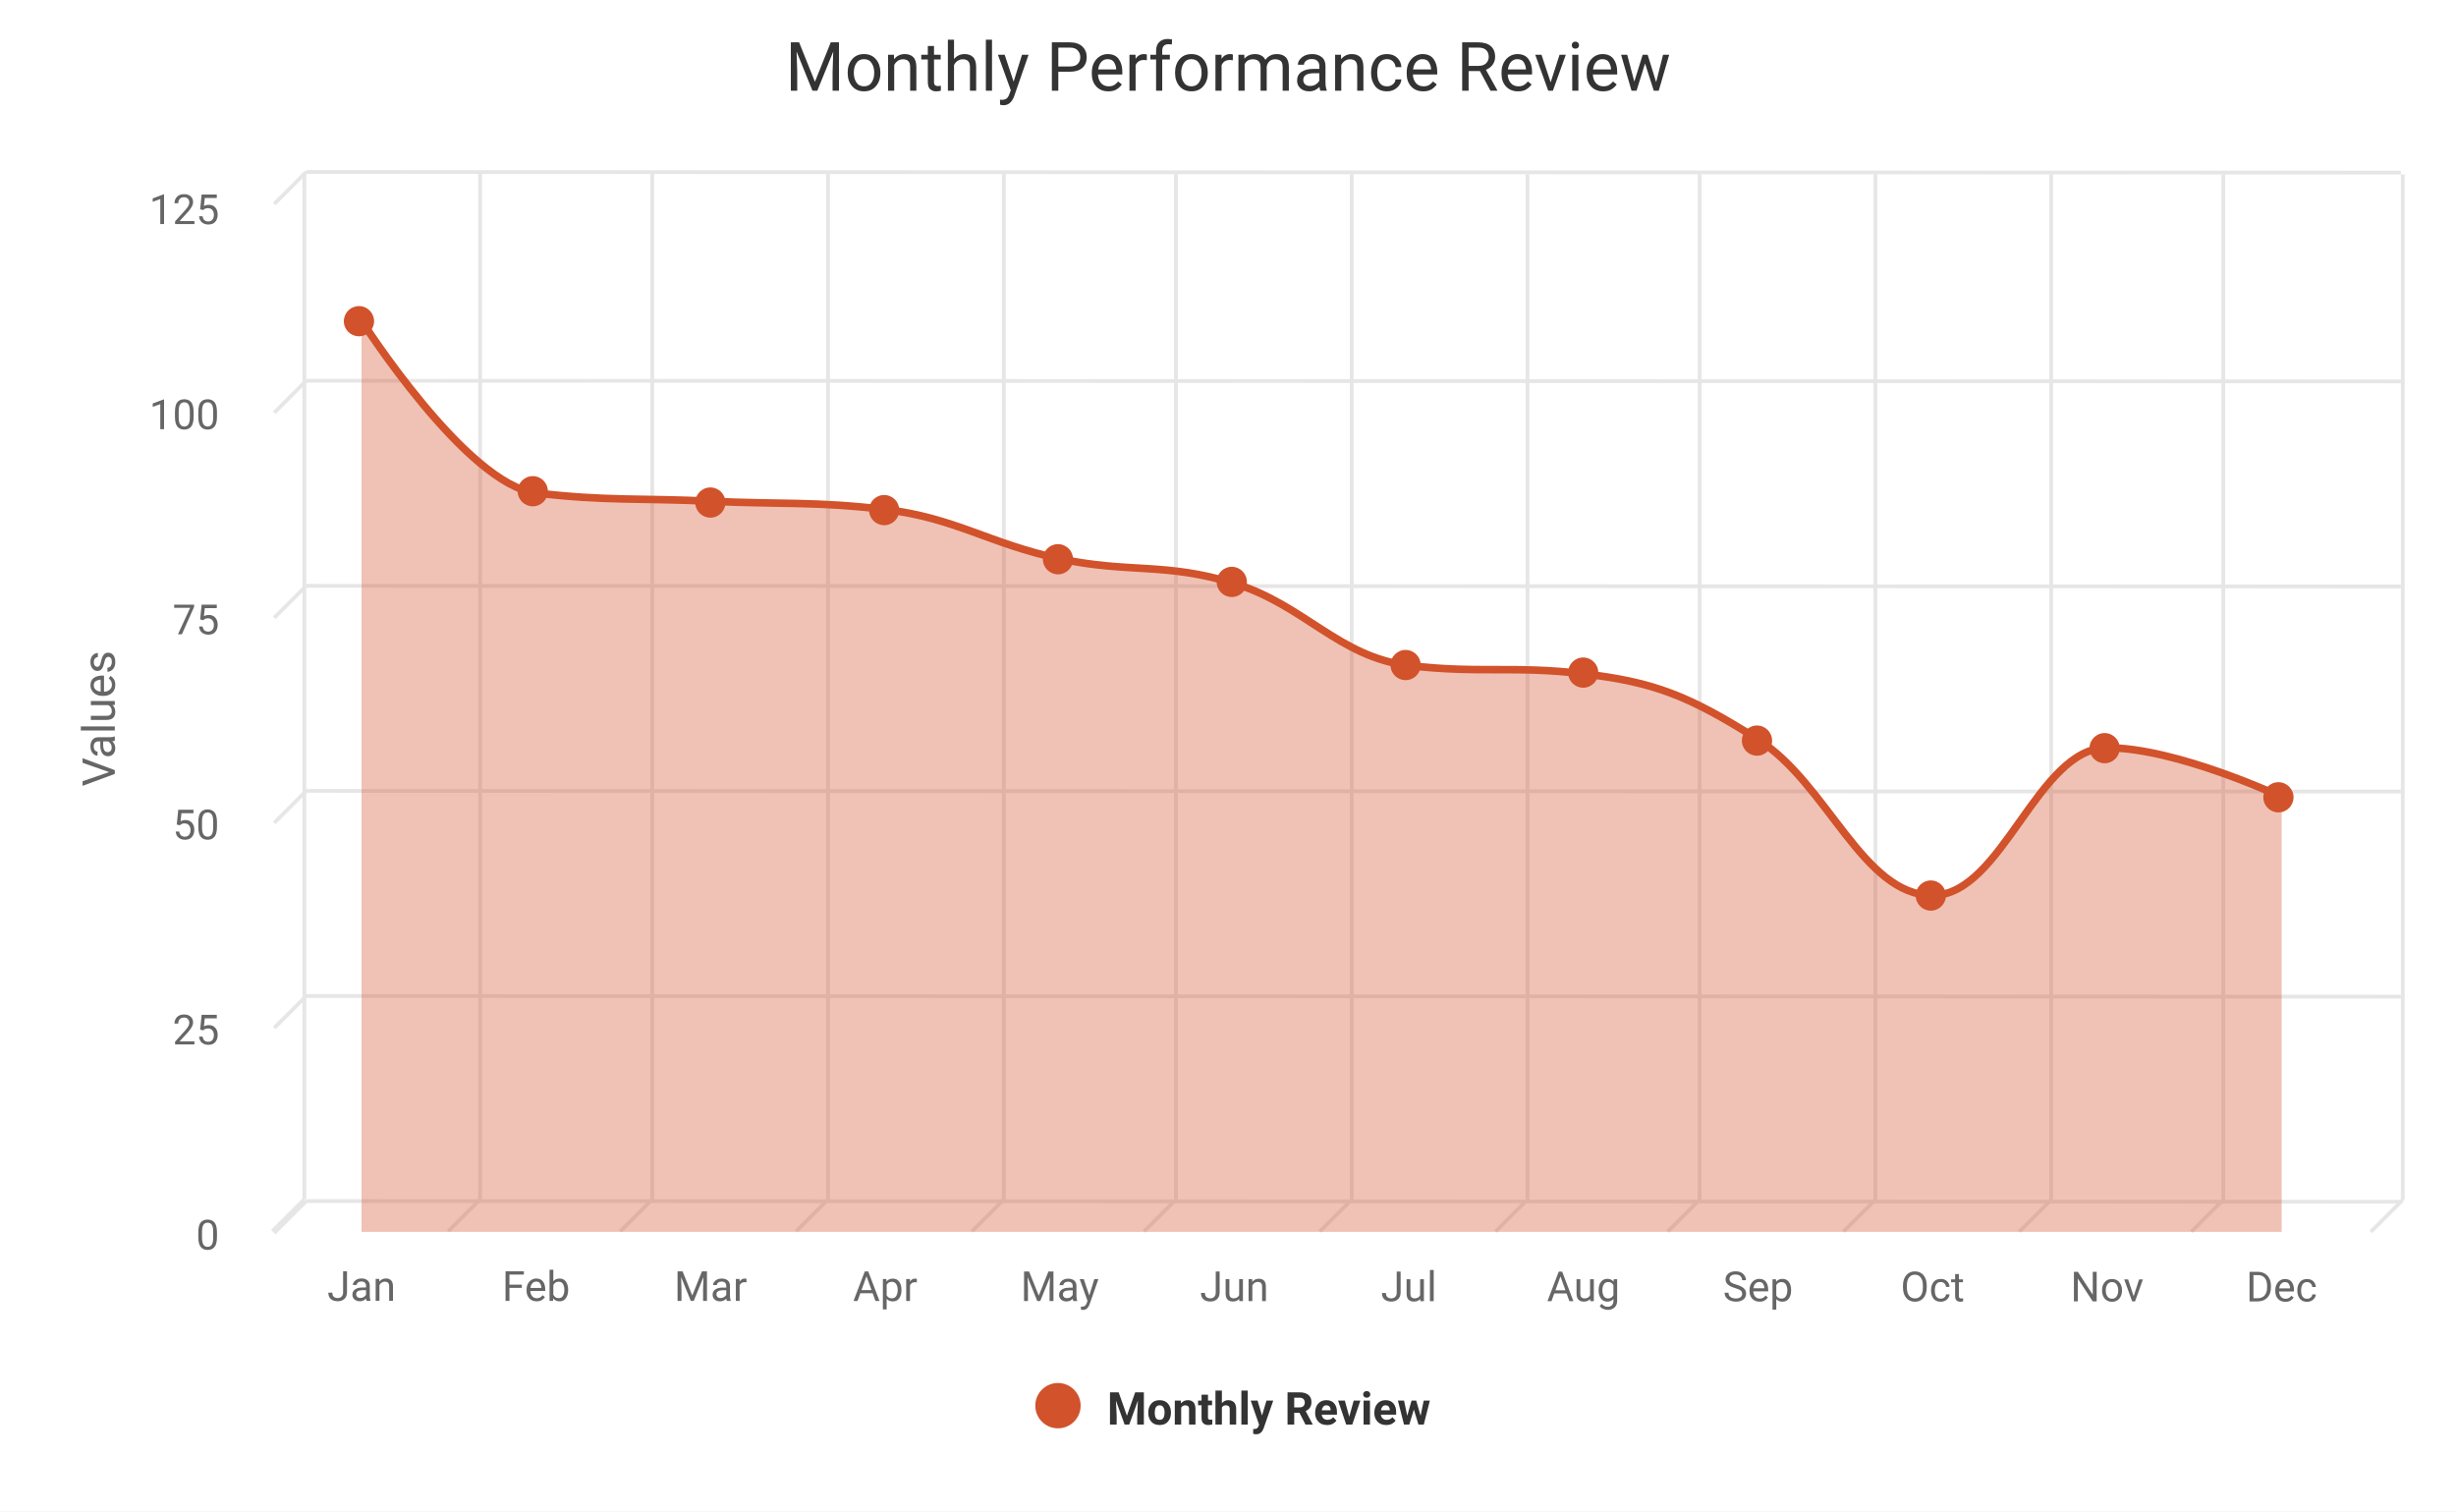
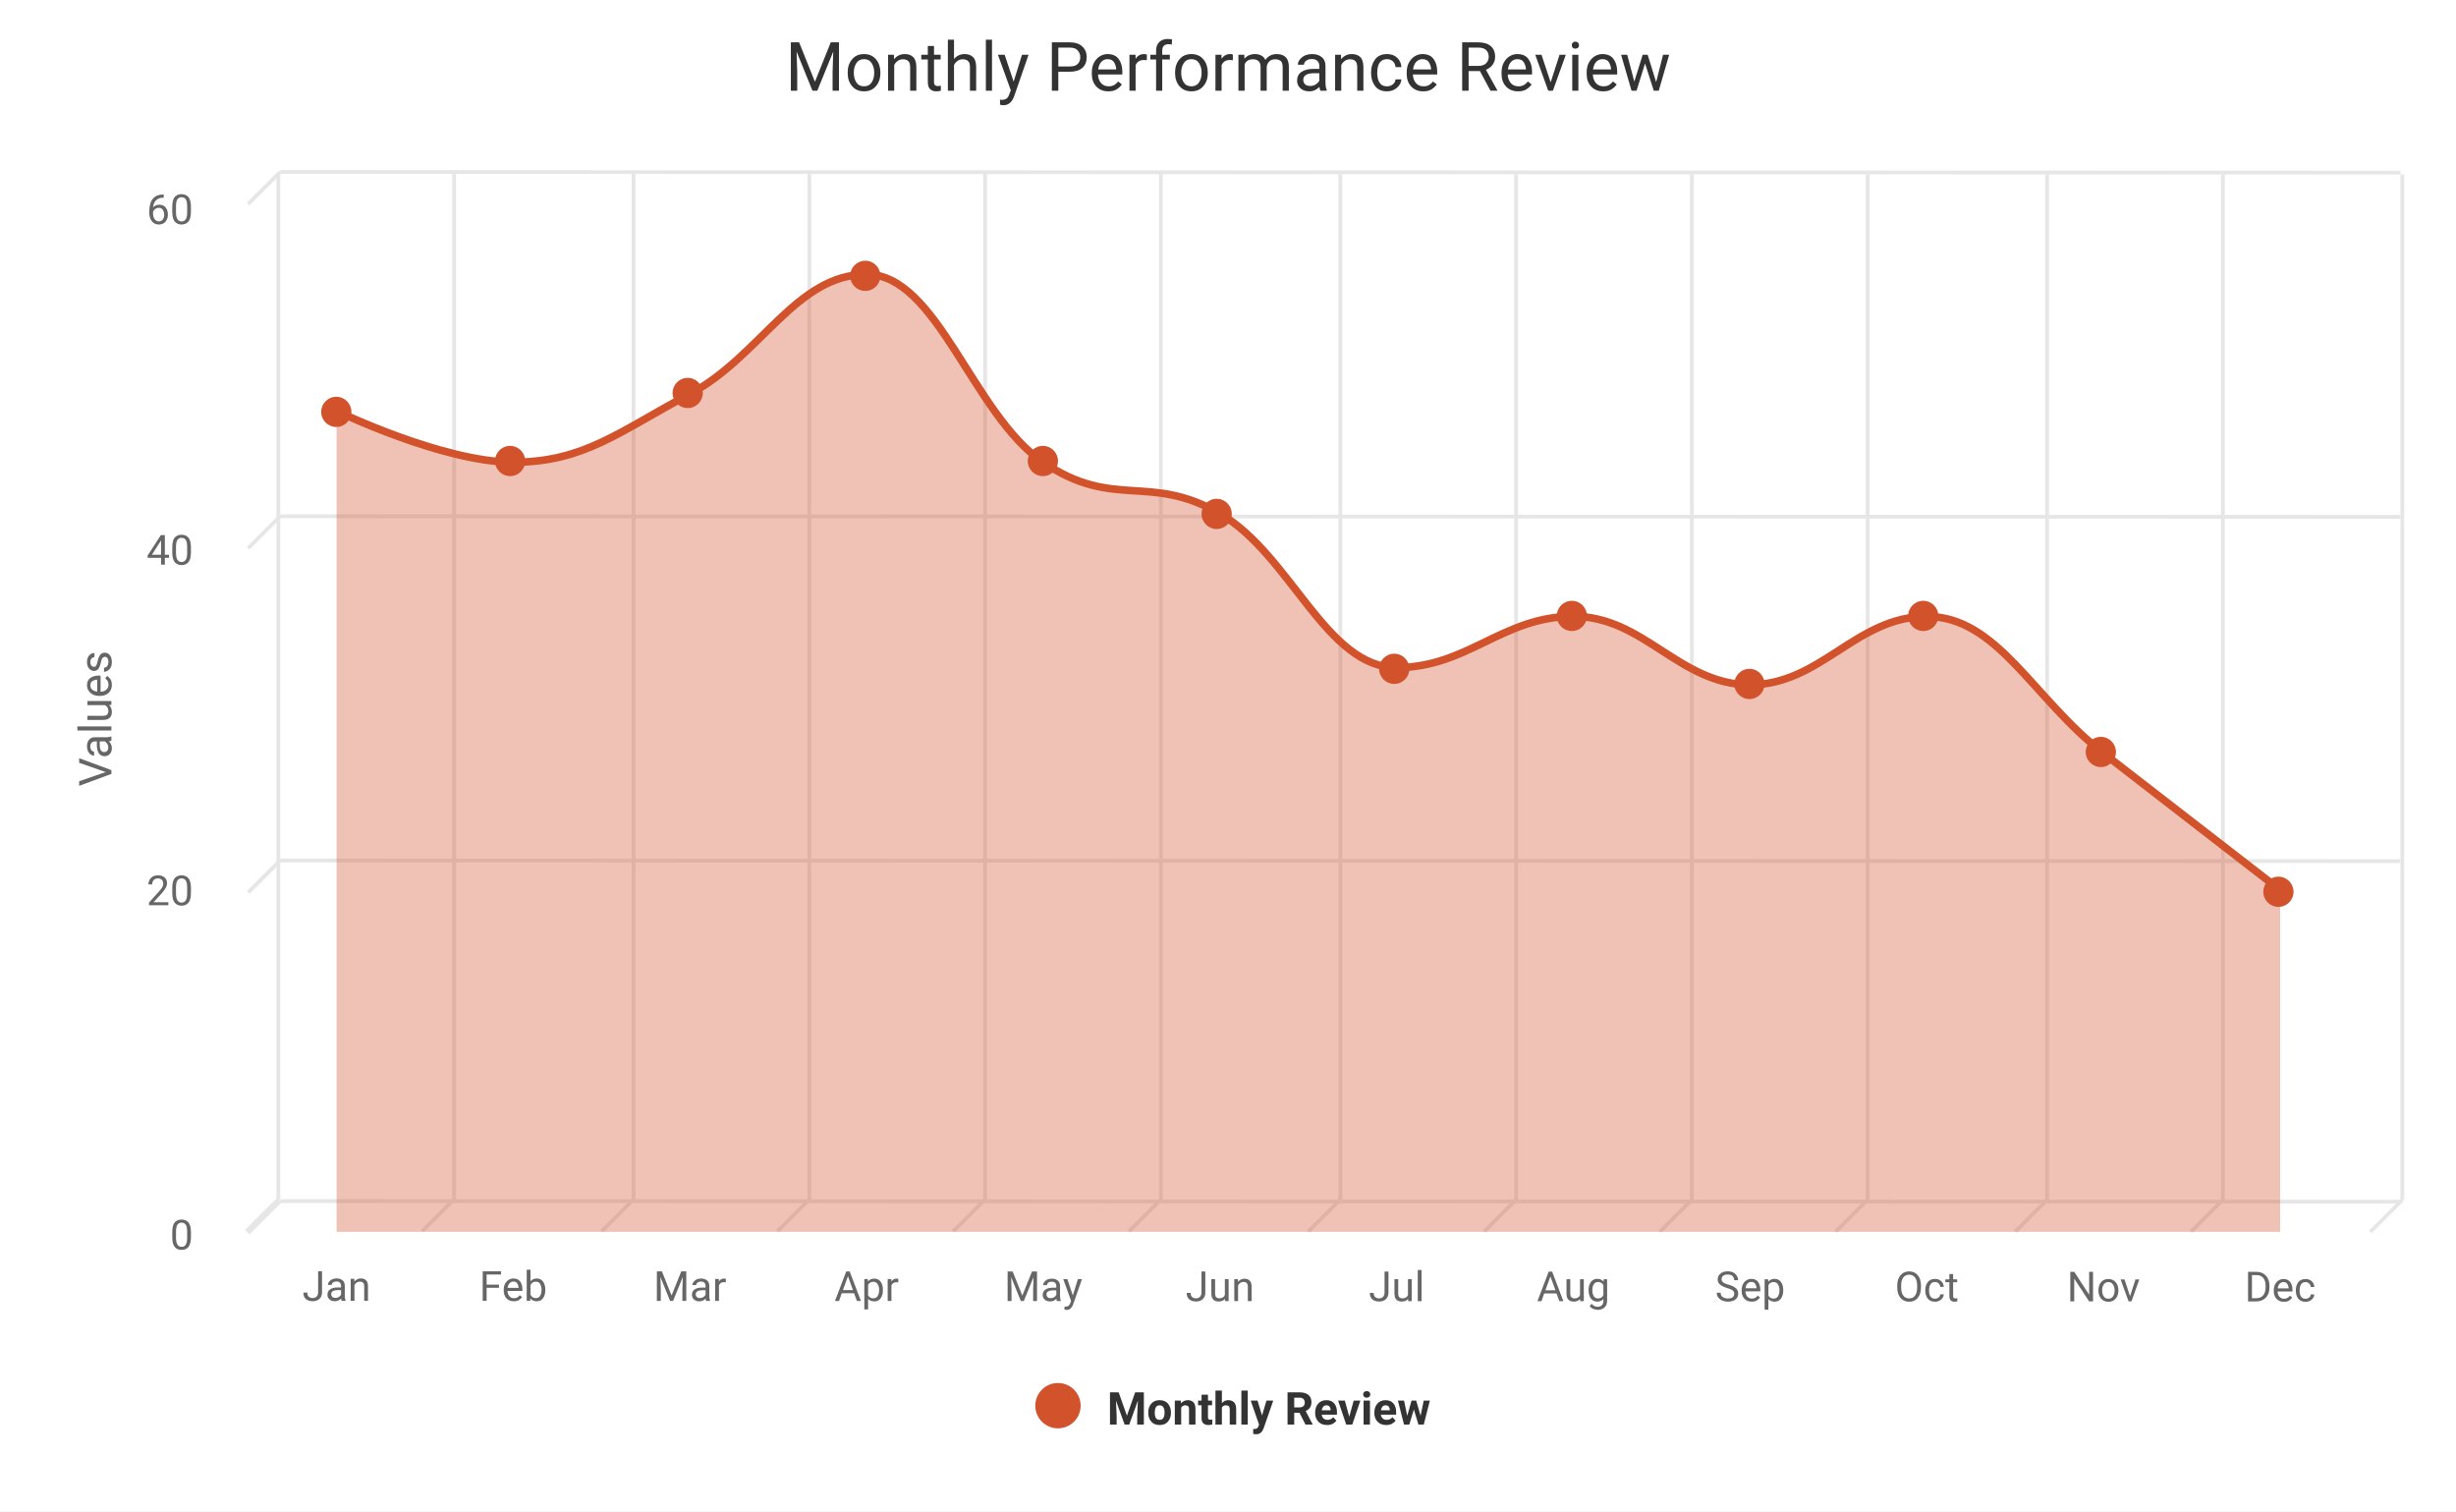
<svg xmlns="http://www.w3.org/2000/svg" version="1.1" class="highcharts-root" style="font-family: Roboto; font-size: 12px;" width="650" height="400" viewBox="0 0 650 400" aria-label="Interactive chart" aria-hidden="false">
  <defs aria-hidden="true">
-     <clipPath id="highcharts-rqmbkfw-5602-">
+     <clipPath id="highcharts-jren4wh-2086-">
      <rect x="0" y="0" width="650" height="400" fill="none" />
    </clipPath>
-     <clipPath id="highcharts-rqmbkfw-5615-">
+     <clipPath id="highcharts-jren4wh-2099-">
      <rect x="0" y="0" width="650" height="400" fill="none" />
    </clipPath>
  </defs>
  <rect fill="#ffffff" class="highcharts-background" x="0" y="0" width="650" height="400" rx="0" ry="0" aria-hidden="true" />
  <g stroke-linejoin="round" class="highcharts-3d-frame highcharts-3d-frame-bottom" data-z-index="-1000" aria-hidden="true">
-     <path fill="none" d="M 71.613 326.8 L 626.96 326.969 L 635.435 318.495 L 80.088 318.326 Z" visibility="hidden" />
-     <path fill="none" d="M 81.04 317.374 L 635.418 317.543 L 626.96 326 L 72.582 325.831 Z" />
-     <path fill="none" d="M 71.613 326.8 L 80.088 318.326 L 81.04 317.374 L 72.582 325.831 Z" visibility="hidden" />
-     <path fill="none" d="M 635.435 318.495 L 626.96 326.969 L 626.96 326 L 635.418 317.543 Z" />
-     <path fill="none" d="M 626.96 326.969 L 71.613 326.8 L 72.582 325.831 L 626.96 326 Z" />
-     <path fill="none" d="M 80.088 318.326 L 635.435 318.495 L 635.418 317.543 L 81.04 317.374 Z" visibility="hidden" />
+     <path fill="none" d="M 64.723 326.798 L 626.85 326.969 L 635.325 318.495 L 73.198 318.324 Z" visibility="hidden" />
+     <path fill="none" d="M 74.15 317.372 L 635.308 317.543 L 626.85 326 L 65.692 325.829 Z" />
+     <path fill="none" d="M 64.723 326.798 L 73.198 318.324 L 74.15 317.372 L 65.692 325.829 Z" visibility="hidden" />
+     <path fill="none" d="M 635.325 318.495 L 626.85 326.969 L 626.85 326 L 635.308 317.543 Z" />
+     <path fill="none" d="M 626.85 326.969 L 64.723 326.798 L 65.692 325.829 L 626.85 326 Z" />
+     <path fill="none" d="M 73.198 318.324 L 635.325 318.495 L 635.308 317.543 L 74.15 317.372 Z" visibility="hidden" />
  </g>
  <g stroke-linejoin="round" class="highcharts-3d-frame highcharts-3d-frame-left" data-z-index="-1000" aria-hidden="true">
-     <path fill="none" d="M 71.613 326.8 L 72.582 325.831 L 81.04 317.374 L 80.088 318.326 Z" visibility="hidden" />
-     <path fill="none" d="M 80.088 45.983 L 81.04 46 L 72.582 54.457 L 71.613 54.457 Z" />
-     <path fill="none" d="M 80.088 318.326 L 80.088 45.983 L 71.613 54.457 L 71.613 326.8 Z" visibility="hidden" />
-     <path fill="none" d="M 81.04 46 L 81.04 317.374 L 72.582 325.831 L 72.582 54.457 Z" />
-     <path fill="none" d="M 71.613 326.8 L 71.613 54.457 L 72.582 54.457 L 72.582 325.831 Z" />
-     <path fill="none" d="M 80.088 45.983 L 80.088 318.326 L 81.04 317.374 L 81.04 46 Z" visibility="hidden" />
+     <path fill="none" d="M 64.723 326.798 L 65.692 325.829 L 74.15 317.372 L 73.198 318.324 Z" visibility="hidden" />
+     <path fill="none" d="M 73.198 45.983 L 74.15 46 L 65.692 54.457 L 64.723 54.457 Z" />
+     <path fill="none" d="M 73.198 318.324 L 73.198 45.983 L 64.723 54.457 L 64.723 326.798 Z" visibility="hidden" />
+     <path fill="none" d="M 74.15 46 L 74.15 317.372 L 65.692 325.829 L 65.692 54.457 Z" />
+     <path fill="none" d="M 64.723 326.798 L 64.723 54.457 L 65.692 54.457 L 65.692 325.829 Z" />
+     <path fill="none" d="M 73.198 45.983 L 73.198 318.324 L 74.15 317.372 L 74.15 46 Z" visibility="hidden" />
  </g>
  <g stroke-linejoin="round" class="highcharts-3d-frame highcharts-3d-frame-back" data-z-index="-1000" aria-hidden="true">
-     <path fill="none" d="M 635.435 318.495 L 80.088 318.326 L 81.04 317.374 L 635.418 317.543 Z" visibility="hidden" />
-     <path fill="none" d="M 80.088 45.983 L 635.435 46.152 L 635.418 46.169 L 81.04 46 Z" />
-     <path fill="none" d="M 80.088 318.326 L 80.088 45.983 L 81.04 46 L 81.04 317.374 Z" visibility="hidden" />
-     <path fill="none" d="M 635.435 46.152 L 635.435 318.495 L 635.418 317.543 L 635.418 46.169 Z" />
-     <path fill="none" d="M 81.04 46 L 635.418 46.169 L 635.418 317.543 L 81.04 317.374 Z" />
-     <path fill="none" d="M 80.088 318.326 L 635.435 318.495 L 635.435 46.152 L 80.088 45.983 Z" visibility="hidden" />
+     <path fill="none" d="M 635.325 318.495 L 73.198 318.324 L 74.15 317.372 L 635.308 317.543 Z" visibility="hidden" />
+     <path fill="none" d="M 73.198 45.983 L 635.325 46.154 L 635.308 46.171 L 74.15 46 Z" />
+     <path fill="none" d="M 73.198 318.324 L 73.198 45.983 L 74.15 46 L 74.15 317.372 Z" visibility="hidden" />
+     <path fill="none" d="M 635.325 46.154 L 635.325 318.495 L 635.308 317.543 L 635.308 46.171 Z" />
+     <path fill="none" d="M 74.15 46 L 635.308 46.171 L 635.308 317.543 L 74.15 317.372 Z" />
+     <path fill="none" d="M 73.198 318.324 L 635.325 318.495 L 635.325 46.154 L 73.198 45.983 Z" visibility="hidden" />
  </g>
-   <rect fill="none" class="highcharts-plot-background" x="68" y="46" width="572" height="280" aria-hidden="true" />
+   <rect fill="none" class="highcharts-plot-background" x="61" y="46" width="579" height="280" aria-hidden="true" />
  <g class="highcharts-pane-group" data-z-index="0" aria-hidden="true" />
  <g class="highcharts-grid highcharts-xaxis-grid" data-z-index="1" aria-hidden="true">
-     <path fill="none" stroke="#e6e6e6" stroke-width="1" stroke-dasharray="none" data-z-index="1" class="highcharts-grid-line" d="M 127.077 46.014 L 127.077 317.388 M 118.618 325.845 L 127.077 317.388" opacity="1" />
-     <path fill="none" stroke="#e6e6e6" stroke-width="1" stroke-dasharray="none" data-z-index="1" class="highcharts-grid-line" d="M 172.629 46.028 L 172.629 317.402 M 164.17 325.859 L 172.629 317.402" opacity="1" />
-     <path fill="none" stroke="#e6e6e6" stroke-width="1" stroke-dasharray="none" data-z-index="1" class="highcharts-grid-line" d="M 219.15 46.042 L 219.15 317.416 M 210.692 325.873 L 219.15 317.416" opacity="1" />
-     <path fill="none" stroke="#e6e6e6" stroke-width="1" stroke-dasharray="none" data-z-index="1" class="highcharts-grid-line" d="M 265.671 46.056 L 265.671 317.43 M 257.213 325.887 L 265.671 317.43" opacity="1" />
-     <path fill="none" stroke="#e6e6e6" stroke-width="1" stroke-dasharray="none" data-z-index="1" class="highcharts-grid-line" d="M 311.224 46.07 L 311.224 317.444 M 302.765 325.901 L 311.224 317.444" opacity="1" />
-     <path fill="none" stroke="#e6e6e6" stroke-width="1" stroke-dasharray="none" data-z-index="1" class="highcharts-grid-line" d="M 357.745 46.084 L 357.745 317.458 M 349.286 325.915 L 357.745 317.458" opacity="1" />
-     <path fill="none" stroke="#e6e6e6" stroke-width="1" stroke-dasharray="none" data-z-index="1" class="highcharts-grid-line" d="M 404.266 46.098 L 404.266 317.472 M 395.807 325.93 L 404.266 317.472" opacity="1" />
-     <path fill="none" stroke="#e6e6e6" stroke-width="1" stroke-dasharray="none" data-z-index="1" class="highcharts-grid-line" d="M 449.818 46.112 L 449.818 317.486 M 441.359 325.943 L 449.818 317.486" opacity="1" />
-     <path fill="none" stroke="#e6e6e6" stroke-width="1" stroke-dasharray="none" data-z-index="1" class="highcharts-grid-line" d="M 496.339 46.127 L 496.339 317.5 M 487.881 325.958 L 496.339 317.5" opacity="1" />
-     <path fill="none" stroke="#e6e6e6" stroke-width="1" stroke-dasharray="none" data-z-index="1" class="highcharts-grid-line" d="M 542.86 46.141 L 542.86 317.514 M 534.402 325.972 L 542.86 317.514" opacity="1" />
-     <path fill="none" stroke="#e6e6e6" stroke-width="1" stroke-dasharray="none" data-z-index="1" class="highcharts-grid-line" d="M 588.412 46.155 L 588.412 317.528 M 579.954 325.986 L 588.412 317.528" opacity="1" />
-     <path fill="none" stroke="#e6e6e6" stroke-width="1" stroke-dasharray="none" data-z-index="1" class="highcharts-grid-line" d="M 635.903 46.169 L 635.903 317.543 M 627.444 326 L 635.903 317.543" opacity="1" />
-     <path fill="none" stroke="#e6e6e6" stroke-width="1" stroke-dasharray="none" data-z-index="1" class="highcharts-grid-line" d="M 80.556 46 L 80.556 317.374 M 72.097 325.831 L 80.556 317.374" opacity="1" />
+     <path fill="none" stroke="#e6e6e6" stroke-width="1" stroke-dasharray="none" data-z-index="1" class="highcharts-grid-line" d="M 120.187 46.014 L 120.187 317.386 M 111.728 325.843 L 120.187 317.386" opacity="1" />
+     <path fill="none" stroke="#e6e6e6" stroke-width="1" stroke-dasharray="none" data-z-index="1" class="highcharts-grid-line" d="M 167.677 46.028 L 167.677 317.4 M 159.218 325.858 L 167.677 317.4" opacity="1" />
+     <path fill="none" stroke="#e6e6e6" stroke-width="1" stroke-dasharray="none" data-z-index="1" class="highcharts-grid-line" d="M 214.197 46.043 L 214.197 317.414 M 205.739 325.872 L 214.197 317.414" opacity="1" />
+     <path fill="none" stroke="#e6e6e6" stroke-width="1" stroke-dasharray="none" data-z-index="1" class="highcharts-grid-line" d="M 260.718 46.057 L 260.718 317.429 M 252.26 325.886 L 260.718 317.429" opacity="1" />
+     <path fill="none" stroke="#e6e6e6" stroke-width="1" stroke-dasharray="none" data-z-index="1" class="highcharts-grid-line" d="M 307.239 46.071 L 307.239 317.443 M 298.781 325.9 L 307.239 317.443" opacity="1" />
+     <path fill="none" stroke="#e6e6e6" stroke-width="1" stroke-dasharray="none" data-z-index="1" class="highcharts-grid-line" d="M 354.729 46.085 L 354.729 317.457 M 346.271 325.915 L 354.729 317.457" opacity="1" />
+     <path fill="none" stroke="#e6e6e6" stroke-width="1" stroke-dasharray="none" data-z-index="1" class="highcharts-grid-line" d="M 401.25 46.1 L 401.25 317.471 M 392.792 325.929 L 401.25 317.471" opacity="1" />
+     <path fill="none" stroke="#e6e6e6" stroke-width="1" stroke-dasharray="none" data-z-index="1" class="highcharts-grid-line" d="M 447.771 46.114 L 447.771 317.486 M 439.312 325.943 L 447.771 317.486" opacity="1" />
+     <path fill="none" stroke="#e6e6e6" stroke-width="1" stroke-dasharray="none" data-z-index="1" class="highcharts-grid-line" d="M 494.292 46.128 L 494.292 317.5 M 485.833 325.957 L 494.292 317.5" opacity="1" />
+     <path fill="none" stroke="#e6e6e6" stroke-width="1" stroke-dasharray="none" data-z-index="1" class="highcharts-grid-line" d="M 541.782 46.142 L 541.782 317.514 M 533.323 325.972 L 541.782 317.514" opacity="1" />
+     <path fill="none" stroke="#e6e6e6" stroke-width="1" stroke-dasharray="none" data-z-index="1" class="highcharts-grid-line" d="M 588.303 46.157 L 588.303 317.528 M 579.844 325.986 L 588.303 317.528" opacity="1" />
+     <path fill="none" stroke="#e6e6e6" stroke-width="1" stroke-dasharray="none" data-z-index="1" class="highcharts-grid-line" d="M 635.793 46.171 L 635.793 317.543 M 627.334 326 L 635.793 317.543" opacity="1" />
+     <path fill="none" stroke="#e6e6e6" stroke-width="1" stroke-dasharray="none" data-z-index="1" class="highcharts-grid-line" d="M 73.666 46 L 73.666 317.372 M 65.207 325.829 L 73.666 317.372" opacity="1" />
  </g>
  <g class="highcharts-grid highcharts-zaxis-grid" data-z-index="1" aria-hidden="true" />
  <g class="highcharts-grid highcharts-yaxis-grid" data-z-index="1" aria-hidden="true">
-     <path fill="none" stroke="#e6e6e6" stroke-width="1" stroke-dasharray="none" data-z-index="1" class="highcharts-grid-line" d="M 81.04 317.858 L 635.418 318.027 M 72.582 326.316 L 81.04 317.858" opacity="1" />
-     <path fill="none" stroke="#e6e6e6" stroke-width="1" stroke-dasharray="none" data-z-index="1" class="highcharts-grid-line" d="M 81.04 263.584 L 635.418 263.752 M 72.582 272.041 L 81.04 263.584" opacity="1" />
-     <path fill="none" stroke="#e6e6e6" stroke-width="1" stroke-dasharray="none" data-z-index="1" class="highcharts-grid-line" d="M 81.04 209.309 L 635.418 209.478 M 72.582 217.766 L 81.04 209.309" opacity="1" />
-     <path fill="none" stroke="#e6e6e6" stroke-width="1" stroke-dasharray="none" data-z-index="1" class="highcharts-grid-line" d="M 81.04 155.034 L 635.418 155.203 M 72.582 163.491 L 81.04 155.034" opacity="1" />
-     <path fill="none" stroke="#e6e6e6" stroke-width="1" stroke-dasharray="none" data-z-index="1" class="highcharts-grid-line" d="M 81.04 100.759 L 635.418 100.928 M 72.582 109.217 L 81.04 100.759" opacity="1" />
-     <path fill="none" stroke="#e6e6e6" stroke-width="1" stroke-dasharray="none" data-z-index="1" class="highcharts-grid-line" d="M 81.04 45.515 L 635.418 45.684 M 72.582 53.973 L 81.04 45.515" opacity="1" />
+     <path fill="none" stroke="#e6e6e6" stroke-width="1" stroke-dasharray="none" data-z-index="1" class="highcharts-grid-line" d="M 74.15 317.856 L 635.308 318.027 M 65.692 326.314 L 74.15 317.856" opacity="1" />
+     <path fill="none" stroke="#e6e6e6" stroke-width="1" stroke-dasharray="none" data-z-index="1" class="highcharts-grid-line" d="M 74.15 227.722 L 635.308 227.893 M 65.692 236.179 L 74.15 227.722" opacity="1" />
+     <path fill="none" stroke="#e6e6e6" stroke-width="1" stroke-dasharray="none" data-z-index="1" class="highcharts-grid-line" d="M 74.15 136.619 L 635.308 136.79 M 65.692 145.076 L 74.15 136.619" opacity="1" />
+     <path fill="none" stroke="#e6e6e6" stroke-width="1" stroke-dasharray="none" data-z-index="1" class="highcharts-grid-line" d="M 74.15 45.515 L 635.308 45.686 M 65.692 53.973 L 74.15 45.515" opacity="1" />
  </g>
-   <rect fill="none" class="highcharts-plot-border" data-z-index="1" x="68" y="46" width="572" height="280" aria-hidden="true" />
+   <rect fill="none" class="highcharts-plot-border" data-z-index="1" x="61" y="46" width="579" height="280" aria-hidden="true" />
  <g class="highcharts-axis highcharts-xaxis" data-z-index="2" aria-hidden="true">
    <path fill="none" class="highcharts-axis-line" stroke="#ccd6eb" stroke-width="1" data-z-index="7" d="M 0 0" />
  </g>
  <g class="highcharts-axis highcharts-zaxis" data-z-index="2" aria-hidden="true">
    <path fill="none" class="highcharts-axis-line" data-z-index="7" d="M 0 0" />
  </g>
  <g class="highcharts-axis highcharts-yaxis" data-z-index="2" aria-hidden="true">
-     <text x="30.385" data-z-index="7" text-anchor="middle" transform="translate(0,0) rotate(270 30.3852 190.1442)" class="highcharts-axis-title" style="color: rgb(102, 102, 102); fill: rgb(102, 102, 102);" y="190.144" z="12.577">Values</text>
+     <text x="29.478" data-z-index="7" text-anchor="middle" transform="translate(0,0) rotate(270 29.47804 190.1432)" class="highcharts-axis-title" style="color: rgb(102, 102, 102); fill: rgb(102, 102, 102);" y="190.143" z="12.637">Values</text>
    <path fill="none" class="highcharts-axis-line" data-z-index="7" d="M 0 0" />
  </g>
  <g class="highcharts-series-group" data-z-index="3" aria-hidden="false">
-     <g class="highcharts-series highcharts-series-0 highcharts-areaspline-series" data-z-index="0.1" opacity="1" transform="translate(68,46) scale(1 1)" clip-path="url(#highcharts-rqmbkfw-5615-)" aria-hidden="true">
-       <path fill="rgb(209,82,43)" fill-opacity="0.35" d="M 27.681 38.858 C 27.681 38.858 55.4 82.278 73.879 84.463 C 92.358 86.648 101.598 85.774 120.077 86.648 C 138.556 87.522 147.796 86.648 166.275 88.833 C 184.755 91.018 193.994 97.96 212.473 101.873 C 230.953 105.787 240.192 102.75 258.672 108.4 C 277.151 114.051 286.39 127.939 304.87 130.124 C 323.349 132.309 332.589 130.124 351.068 132.309 C 369.547 134.494 378.787 137.962 397.266 149.691 C 415.745 161.42 424.985 190.954 443.464 190.954 C 461.943 190.954 471.183 151.89 489.662 151.89 C 508.142 151.89 535.861 164.93 535.861 164.93 L 535.861 280 C 535.861 280 508.142 280 489.662 280 C 471.183 280 461.943 280 443.464 280 C 424.985 280 415.745 280 397.266 280 C 378.787 280 369.547 280 351.068 280 C 332.589 280 323.349 280 304.87 280 C 286.39 280 277.151 280 258.672 280 C 240.192 280 230.953 280 212.473 280 C 193.994 280 184.755 280 166.275 280 C 147.796 280 138.556 280 120.077 280 C 101.598 280 92.358 280 73.879 280 C 55.4 280 27.681 280 27.681 280 Z" class="highcharts-area" data-z-index="0" />
-       <path fill="none" d="M 27.681 38.858 C 27.681 38.858 55.4 82.278 73.879 84.463 C 92.358 86.648 101.598 85.774 120.077 86.648 C 138.556 87.522 147.796 86.648 166.275 88.833 C 184.755 91.018 193.994 97.96 212.473 101.873 C 230.953 105.787 240.192 102.75 258.672 108.4 C 277.151 114.051 286.39 127.939 304.87 130.124 C 323.349 132.309 332.589 130.124 351.068 132.309 C 369.547 134.494 378.787 137.962 397.266 149.691 C 415.745 161.42 424.985 190.954 443.464 190.954 C 461.943 190.954 471.183 151.89 489.662 151.89 C 508.142 151.89 535.861 164.93 535.861 164.93" class="highcharts-graph" data-z-index="1" stroke="#d1522b" stroke-width="2" stroke-linejoin="round" stroke-linecap="round" />
+     <g class="highcharts-series highcharts-series-0 highcharts-areaspline-series" data-z-index="0.1" opacity="1" transform="translate(61,46) scale(1 1)" clip-path="url(#highcharts-jren4wh-2099-)" aria-hidden="true">
+       <path fill="rgb(209,82,43)" fill-opacity="0.35" d="M 28.073 62.739 C 28.073 62.739 56.131 76.322 74.836 76.322 C 93.542 76.322 102.894 68.189 121.6 58.244 C 140.305 48.3 149.658 26.599 168.363 26.599 C 187.068 26.599 196.421 63.695 215.126 76.364 C 233.831 89.034 243.184 79.087 261.889 89.947 C 280.594 100.808 289.947 130.667 308.652 130.667 C 327.358 130.667 336.71 117.113 355.415 117.113 C 374.121 117.113 383.473 135.219 402.179 135.219 C 420.884 135.219 430.237 117.141 448.942 117.141 C 467.647 117.141 477 138.86 495.705 153.338 C 514.41 167.817 542.468 189.536 542.468 189.536 L 542.468 280 C 542.468 280 514.41 280 495.705 280 C 477 280 467.647 280 448.942 280 C 430.237 280 420.884 280 402.179 280 C 383.473 280 374.121 280 355.415 280 C 336.71 280 327.358 280 308.652 280 C 289.947 280 280.594 280 261.889 280 C 243.184 280 233.831 280 215.126 280 C 196.421 280 187.068 280 168.363 280 C 149.658 280 140.305 280 121.6 280 C 102.894 280 93.542 280 74.836 280 C 56.131 280 28.073 280 28.073 280 Z" class="highcharts-area" data-z-index="0" />
+       <path fill="none" d="M 28.073 62.739 C 28.073 62.739 56.131 76.322 74.836 76.322 C 93.542 76.322 102.894 68.189 121.6 58.244 C 140.305 48.3 149.658 26.599 168.363 26.599 C 187.068 26.599 196.421 63.695 215.126 76.364 C 233.831 89.034 243.184 79.087 261.889 89.947 C 280.594 100.808 289.947 130.667 308.652 130.667 C 327.358 130.667 336.71 117.113 355.415 117.113 C 374.121 117.113 383.473 135.219 402.179 135.219 C 420.884 135.219 430.237 117.141 448.942 117.141 C 467.647 117.141 477 138.86 495.705 153.338 C 514.41 167.817 542.468 189.536 542.468 189.536" class="highcharts-graph" data-z-index="1" stroke="#d1522b" stroke-width="2" stroke-linejoin="round" stroke-linecap="round" />
    </g>
-     <g class="highcharts-markers highcharts-series-0 highcharts-areaspline-series" data-z-index="0.1" opacity="1" transform="translate(68,46) scale(1 1)" clip-path="none" aria-hidden="false">
-       <path fill="#d1522b" d="M 27 43 A 4 4 0 1 1 27.004 43 Z" opacity="1" class="highcharts-point" tabindex="-1" role="img" aria-label="Jan, 111 units. Monthly Review." style="outline: none;" />
-       <path fill="#d1522b" d="M 73 88 A 4 4 0 1 1 73.004 88 Z" opacity="1" class="highcharts-point" tabindex="-1" role="img" aria-label="Feb, 90 units. Monthly Review." style="outline: none;" />
-       <path fill="#d1522b" d="M 120 91 A 4 4 0 1 1 120.004 91 Z" opacity="1" class="highcharts-point" tabindex="-1" role="img" aria-label="Mar, 89 units. Monthly Review." style="outline: none;" />
-       <path fill="#d1522b" d="M 166 93 A 4 4 0 1 1 166.004 93 Z" opacity="1" class="highcharts-point" tabindex="-1" role="img" aria-label="Apr, 88 units. Monthly Review." style="outline: none;" />
-       <path fill="#d1522b" d="M 212 106 A 4 4 0 1 1 212.004 106 Z" opacity="1" class="highcharts-point" tabindex="-1" role="img" aria-label="May, 82 units. Monthly Review." style="outline: none;" />
-       <path fill="#d1522b" d="M 258 112 A 4 4 0 1 1 258.004 112 Z" opacity="1" class="highcharts-point" tabindex="-1" role="img" aria-label="Jun, 79 units. Monthly Review." style="outline: none;" />
-       <path fill="#d1522b" d="M 304 134 A 4 4 0 1 1 304.004 134 Z" opacity="1" class="highcharts-point" tabindex="-1" role="img" aria-label="Jul, 69 units. Monthly Review." style="outline: none;" />
-       <path fill="#d1522b" d="M 351 136 A 4 4 0 1 1 351.004 136 Z" opacity="1" class="highcharts-point" tabindex="-1" role="img" aria-label="Aug, 68 units. Monthly Review." style="outline: none;" />
-       <path fill="#d1522b" d="M 397 154 A 4 4 0 1 1 397.004 154 Z" opacity="1" class="highcharts-point" tabindex="-1" role="img" aria-label="Sep, 60 units. Monthly Review." style="outline: none;" />
-       <path fill="#d1522b" d="M 443 195 A 4 4 0 1 1 443.004 195 Z" opacity="1" class="highcharts-point" tabindex="-1" role="img" aria-label="Oct, 41 units. Monthly Review." style="outline: none;" />
-       <path fill="#d1522b" d="M 489 156 A 4 4 0 1 1 489.004 156 Z" opacity="1" class="highcharts-point" tabindex="-1" role="img" aria-label="Nov, 59 units. Monthly Review." style="outline: none;" />
-       <path fill="#d1522b" d="M 535 169 A 4 4 0 1 1 535.004 169 Z" opacity="1" class="highcharts-point" tabindex="-1" role="img" aria-label="Dec, 53 units. Monthly Review." style="outline: none;" />
+     <g class="highcharts-markers highcharts-series-0 highcharts-areaspline-series" data-z-index="0.1" opacity="1" transform="translate(61,46) scale(1 1)" clip-path="none" aria-hidden="false">
+       <path fill="#d1522b" d="M 28 67 A 4 4 0 1 1 28.004 67 Z" opacity="1" class="highcharts-point" tabindex="-1" role="img" aria-label="Jan, 48 units. Monthly Review." style="outline: none;" />
+       <path fill="#d1522b" d="M 74 80 A 4 4 0 1 1 74.004 80 Z" opacity="1" class="highcharts-point" tabindex="-1" role="img" aria-label="Feb, 45 units. Monthly Review." style="outline: none;" />
+       <path fill="#d1522b" d="M 121 62 A 4 4 0 1 1 121.004 62 Z" opacity="1" class="highcharts-point" tabindex="-1" role="img" aria-label="Mar, 49 units. Monthly Review." style="outline: none;" />
+       <path fill="#d1522b" d="M 168 31 A 4 4 0 1 1 168.004 31 Z" opacity="1" class="highcharts-point" tabindex="-1" role="img" aria-label="Apr, 56 units. Monthly Review." style="outline: none;" />
+       <path fill="#d1522b" d="M 215 80 A 4 4 0 1 1 215.004 80 Z" opacity="1" class="highcharts-point" tabindex="-1" role="img" aria-label="May, 45 units. Monthly Review." style="outline: none;" />
+       <path fill="#d1522b" d="M 261 94 A 4 4 0 1 1 261.004 94 Z" opacity="1" class="highcharts-point" tabindex="-1" role="img" aria-label="Jun, 42 units. Monthly Review." style="outline: none;" />
+       <path fill="#d1522b" d="M 308 135 A 4 4 0 1 1 308.004 135 Z" opacity="1" class="highcharts-point" tabindex="-1" role="img" aria-label="Jul, 33 units. Monthly Review." style="outline: none;" />
+       <path fill="#d1522b" d="M 355 121 A 4 4 0 1 1 355.004 121 Z" opacity="1" class="highcharts-point" tabindex="-1" role="img" aria-label="Aug, 36 units. Monthly Review." style="outline: none;" />
+       <path fill="#d1522b" d="M 402 139 A 4 4 0 1 1 402.004 139 Z" opacity="1" class="highcharts-point" tabindex="-1" role="img" aria-label="Sep, 32 units. Monthly Review." style="outline: none;" />
+       <path fill="#d1522b" d="M 448 121 A 4 4 0 1 1 448.004 121 Z" opacity="1" class="highcharts-point" tabindex="-1" role="img" aria-label="Oct, 36 units. Monthly Review." style="outline: none;" />
+       <path fill="#d1522b" d="M 495 157 A 4 4 0 1 1 495.004 157 Z" opacity="1" class="highcharts-point" tabindex="-1" role="img" aria-label="Nov, 28 units. Monthly Review." style="outline: none;" />
+       <path fill="#d1522b" d="M 542 194 A 4 4 0 1 1 542.004 194 Z" opacity="1" class="highcharts-point" tabindex="-1" role="img" aria-label="Dec, 20 units. Monthly Review." style="outline: none;" />
    </g>
  </g>
  <text x="325" text-anchor="middle" class="highcharts-title" data-z-index="4" style="color: rgb(51, 51, 51); font-size: 18px; fill: rgb(51, 51, 51);" y="24" aria-hidden="true">Monthly Performance Review</text>
  <text x="325" text-anchor="middle" class="highcharts-subtitle" data-z-index="4" style="color: rgb(102, 102, 102); fill: rgb(102, 102, 102);" y="45" aria-hidden="true" />
  <text x="10" text-anchor="start" class="highcharts-caption" data-z-index="4" style="color: rgb(102, 102, 102); fill: rgb(102, 102, 102);" y="397" aria-hidden="true" />
  <g class="highcharts-legend highcharts-no-tooltip" data-z-index="7" transform="translate(264,359)" aria-hidden="true">
    <rect fill="none" class="highcharts-legend-box" rx="0" ry="0" x="0" y="0" width="121" height="26" />
    <g data-z-index="1">
      <g>
        <g class="highcharts-legend-item highcharts-areaspline-series highcharts-color-undefined highcharts-series-0" data-z-index="1" transform="translate(8,3)">
          <text x="21" text-anchor="start" data-z-index="2" y="15" style="color: rgb(51, 51, 51); cursor: pointer; font-size: 12px; font-weight: bold; fill: rgb(51, 51, 51);">Monthly Review</text>
          <rect x="2" y="4" width="12" height="12" fill="#d1522b" rx="6" ry="6" class="highcharts-point" data-z-index="3" />
        </g>
      </g>
    </g>
  </g>
  <g class="highcharts-axis-labels highcharts-xaxis-labels" data-z-index="7" aria-hidden="true">
-     <text x="95.681" style="color: rgb(102, 102, 102); cursor: default; font-size: 11px; fill: rgb(102, 102, 102);" text-anchor="middle" transform="translate(0,0)" y="344.256" z="14.542" opacity="1">Jan</text>
-     <text x="141.879" style="color: rgb(102, 102, 102); cursor: default; font-size: 11px; fill: rgb(102, 102, 102);" text-anchor="middle" transform="translate(0,0)" y="344.27" z="13.736" opacity="1">Feb</text>
-     <text x="188.077" style="color: rgb(102, 102, 102); cursor: default; font-size: 11px; fill: rgb(102, 102, 102);" text-anchor="middle" transform="translate(0,0)" y="344.284" z="12.929" opacity="1">Mar</text>
-     <text x="234.275" style="color: rgb(102, 102, 102); cursor: default; font-size: 11px; fill: rgb(102, 102, 102);" text-anchor="middle" transform="translate(0,0)" y="344.298" z="12.123" opacity="1">Apr</text>
-     <text x="280.473" style="color: rgb(102, 102, 102); cursor: default; font-size: 11px; fill: rgb(102, 102, 102);" text-anchor="middle" transform="translate(0,0)" y="344.312" z="11.317" opacity="1">May</text>
-     <text x="326.672" style="color: rgb(102, 102, 102); cursor: default; font-size: 11px; fill: rgb(102, 102, 102);" text-anchor="middle" transform="translate(0,0)" y="344.326" z="10.51" opacity="1">Jun</text>
-     <text x="372.87" style="color: rgb(102, 102, 102); cursor: default; font-size: 11px; fill: rgb(102, 102, 102);" text-anchor="middle" transform="translate(0,0)" y="344.34" z="9.704" opacity="1">Jul</text>
-     <text x="419.068" style="color: rgb(102, 102, 102); cursor: default; font-size: 11px; fill: rgb(102, 102, 102);" text-anchor="middle" transform="translate(0,0)" y="344.354" z="8.898" opacity="1">Aug</text>
-     <text x="465.266" style="color: rgb(102, 102, 102); cursor: default; font-size: 11px; fill: rgb(102, 102, 102);" text-anchor="middle" transform="translate(0,0)" y="344.368" z="8.092" opacity="1">Sep</text>
-     <text x="511.464" style="color: rgb(102, 102, 102); cursor: default; font-size: 11px; fill: rgb(102, 102, 102);" text-anchor="middle" transform="translate(0,0)" y="344.382" z="7.285" opacity="1">Oct</text>
-     <text x="557.662" style="color: rgb(102, 102, 102); cursor: default; font-size: 11px; fill: rgb(102, 102, 102);" text-anchor="middle" transform="translate(0,0)" y="344.396" z="6.479" opacity="1">Nov</text>
-     <text x="603.861" style="color: rgb(102, 102, 102); cursor: default; font-size: 11px; fill: rgb(102, 102, 102);" text-anchor="middle" transform="translate(0,0)" y="344.41" z="5.673" opacity="1">Dec</text>
+     <text x="89.073" style="color: rgb(102, 102, 102); cursor: default; font-size: 11px; fill: rgb(102, 102, 102);" text-anchor="middle" transform="translate(0,0)" y="344.253" z="14.598" opacity="1">Jan</text>
+     <text x="135.836" style="color: rgb(102, 102, 102); cursor: default; font-size: 11px; fill: rgb(102, 102, 102);" text-anchor="middle" transform="translate(0,0)" y="344.268" z="13.782" opacity="1">Feb</text>
+     <text x="182.6" style="color: rgb(102, 102, 102); cursor: default; font-size: 11px; fill: rgb(102, 102, 102);" text-anchor="middle" transform="translate(0,0)" y="344.282" z="12.966" opacity="1">Mar</text>
+     <text x="229.363" style="color: rgb(102, 102, 102); cursor: default; font-size: 11px; fill: rgb(102, 102, 102);" text-anchor="middle" transform="translate(0,0)" y="344.296" z="12.149" opacity="1">Apr</text>
+     <text x="276.126" style="color: rgb(102, 102, 102); cursor: default; font-size: 11px; fill: rgb(102, 102, 102);" text-anchor="middle" transform="translate(0,0)" y="344.31" z="11.333" opacity="1">May</text>
+     <text x="322.889" style="color: rgb(102, 102, 102); cursor: default; font-size: 11px; fill: rgb(102, 102, 102);" text-anchor="middle" transform="translate(0,0)" y="344.325" z="10.517" opacity="1">Jun</text>
+     <text x="369.652" style="color: rgb(102, 102, 102); cursor: default; font-size: 11px; fill: rgb(102, 102, 102);" text-anchor="middle" transform="translate(0,0)" y="344.339" z="9.701" opacity="1">Jul</text>
+     <text x="416.415" style="color: rgb(102, 102, 102); cursor: default; font-size: 11px; fill: rgb(102, 102, 102);" text-anchor="middle" transform="translate(0,0)" y="344.353" z="8.885" opacity="1">Aug</text>
+     <text x="463.179" style="color: rgb(102, 102, 102); cursor: default; font-size: 11px; fill: rgb(102, 102, 102);" text-anchor="middle" transform="translate(0,0)" y="344.367" z="8.069" opacity="1">Sep</text>
+     <text x="509.942" style="color: rgb(102, 102, 102); cursor: default; font-size: 11px; fill: rgb(102, 102, 102);" text-anchor="middle" transform="translate(0,0)" y="344.382" z="7.253" opacity="1">Oct</text>
+     <text x="556.705" style="color: rgb(102, 102, 102); cursor: default; font-size: 11px; fill: rgb(102, 102, 102);" text-anchor="middle" transform="translate(0,0)" y="344.396" z="6.437" opacity="1">Nov</text>
+     <text x="603.468" style="color: rgb(102, 102, 102); cursor: default; font-size: 11px; fill: rgb(102, 102, 102);" text-anchor="middle" transform="translate(0,0)" y="344.41" z="5.62" opacity="1">Dec</text>
  </g>
  <g class="highcharts-axis-labels highcharts-zaxis-labels" data-z-index="7" aria-hidden="true" />
  <g class="highcharts-axis-labels highcharts-yaxis-labels" data-z-index="7" aria-hidden="true">
-     <text x="58.042" style="color: rgb(102, 102, 102); cursor: default; font-size: 11px; fill: rgb(102, 102, 102);" text-anchor="end" transform="translate(0,0)" y="330.677" z="15.03" opacity="1">0</text>
-     <text x="58.042" style="color: rgb(102, 102, 102); cursor: default; font-size: 11px; fill: rgb(102, 102, 102);" text-anchor="end" transform="translate(0,0)" y="276.402" z="14.082" opacity="1">25</text>
-     <text x="58.042" style="color: rgb(102, 102, 102); cursor: default; font-size: 11px; fill: rgb(102, 102, 102);" text-anchor="end" transform="translate(0,0)" y="222.128" z="13.135" opacity="1">50</text>
-     <text x="58.042" style="color: rgb(102, 102, 102); cursor: default; font-size: 11px; fill: rgb(102, 102, 102);" text-anchor="end" transform="translate(0,0)" y="167.853" z="12.187" opacity="1">75</text>
-     <text x="58.042" style="color: rgb(102, 102, 102); cursor: default; font-size: 11px; fill: rgb(102, 102, 102);" text-anchor="end" transform="translate(0,0)" y="113.578" z="11.24" opacity="1">100</text>
-     <text x="58.042" text-anchor="end" transform="translate(0,0)" style="color: rgb(102, 102, 102); cursor: default; font-size: 11px; fill: rgb(102, 102, 102);" y="59.303" z="10.293" opacity="1">125</text>
+     <text x="51.152" style="color: rgb(102, 102, 102); cursor: default; font-size: 11px; fill: rgb(102, 102, 102);" text-anchor="end" transform="translate(0,0)" y="330.675" z="15.09" opacity="1">0</text>
+     <text x="51.152" style="color: rgb(102, 102, 102); cursor: default; font-size: 11px; fill: rgb(102, 102, 102);" text-anchor="end" transform="translate(0,0)" y="239.572" z="13.5" opacity="1">20</text>
+     <text x="51.152" text-anchor="end" transform="translate(0,0)" style="color: rgb(102, 102, 102); cursor: default; font-size: 11px; fill: rgb(102, 102, 102);" y="149.437" z="11.927" opacity="1">40</text>
+     <text x="51.152" text-anchor="end" transform="translate(0,0)" style="color: rgb(102, 102, 102); cursor: default; font-size: 11px; fill: rgb(102, 102, 102);" y="59.303" z="10.354" opacity="1">60</text>
  </g>
  <g stroke-linejoin="round" class="highcharts-3d-frame highcharts-3d-frame-top" data-z-index="1000" aria-hidden="true">
-     <path fill="none" d="M 80.088 45.983 L 635.435 46.152 L 626.96 54.626 L 71.613 54.457 Z" visibility="hidden" />
-     <path fill="none" d="M 72.582 54.457 L 626.96 54.626 L 635.418 46.169 L 81.04 46 Z" visibility="hidden" />
-     <path fill="none" d="M 80.088 45.983 L 71.613 54.457 L 72.582 54.457 L 81.04 46 Z" visibility="hidden" />
-     <path fill="none" d="M 626.96 54.626 L 635.435 46.152 L 635.418 46.169 L 626.96 54.626 Z" visibility="hidden" />
-     <path fill="none" d="M 71.613 54.457 L 626.96 54.626 L 626.96 54.626 L 72.582 54.457 Z" visibility="hidden" />
-     <path fill="none" d="M 635.435 46.152 L 80.088 45.983 L 81.04 46 L 635.418 46.169 Z" visibility="hidden" />
+     <path fill="none" d="M 73.198 45.983 L 635.325 46.154 L 626.85 54.628 L 64.723 54.457 Z" visibility="hidden" />
+     <path fill="none" d="M 65.692 54.457 L 626.85 54.628 L 635.308 46.171 L 74.15 46 Z" visibility="hidden" />
+     <path fill="none" d="M 73.198 45.983 L 64.723 54.457 L 65.692 54.457 L 74.15 46 Z" visibility="hidden" />
+     <path fill="none" d="M 626.85 54.628 L 635.325 46.154 L 635.308 46.171 L 626.85 54.628 Z" visibility="hidden" />
+     <path fill="none" d="M 64.723 54.457 L 626.85 54.628 L 626.85 54.628 L 65.692 54.457 Z" visibility="hidden" />
+     <path fill="none" d="M 635.325 46.154 L 73.198 45.983 L 74.15 46 L 635.308 46.171 Z" visibility="hidden" />
  </g>
  <g stroke-linejoin="round" class="highcharts-3d-frame highcharts-3d-frame-right" data-z-index="1000" aria-hidden="true">
-     <path fill="none" d="M 635.435 318.495 L 635.418 317.543 L 626.96 326 L 626.96 326.969 Z" visibility="hidden" />
-     <path fill="none" d="M 626.96 54.626 L 626.96 54.626 L 635.418 46.169 L 635.435 46.152 Z" visibility="hidden" />
-     <path fill="none" d="M 626.96 54.626 L 626.96 326 L 635.418 317.543 L 635.418 46.169 Z" visibility="hidden" />
-     <path fill="none" d="M 626.96 326.969 L 626.96 54.626 L 635.435 46.152 L 635.435 318.495 Z" visibility="hidden" />
-     <path fill="none" d="M 626.96 54.626 L 626.96 326.969 L 626.96 326 L 626.96 54.626 Z" visibility="hidden" />
-     <path fill="none" d="M 635.435 318.495 L 635.435 46.152 L 635.418 46.169 L 635.418 317.543 Z" visibility="hidden" />
+     <path fill="none" d="M 635.325 318.495 L 635.308 317.543 L 626.85 326 L 626.85 326.969 Z" visibility="hidden" />
+     <path fill="none" d="M 626.85 54.628 L 626.85 54.628 L 635.308 46.171 L 635.325 46.154 Z" visibility="hidden" />
+     <path fill="none" d="M 626.85 54.628 L 626.85 326 L 635.308 317.543 L 635.308 46.171 Z" visibility="hidden" />
+     <path fill="none" d="M 626.85 326.969 L 626.85 54.628 L 635.325 46.154 L 635.325 318.495 Z" visibility="hidden" />
+     <path fill="none" d="M 626.85 54.628 L 626.85 326.969 L 626.85 326 L 626.85 54.628 Z" visibility="hidden" />
+     <path fill="none" d="M 635.325 318.495 L 635.325 46.154 L 635.308 46.171 L 635.308 317.543 Z" visibility="hidden" />
  </g>
  <g stroke-linejoin="round" class="highcharts-3d-frame highcharts-3d-frame-front" data-z-index="1000" aria-hidden="true">
-     <path fill="none" d="M 71.613 326.8 L 626.96 326.969 L 626.96 326 L 72.582 325.831 Z" visibility="hidden" />
-     <path fill="none" d="M 626.96 54.626 L 71.613 54.457 L 72.582 54.457 L 626.96 54.626 Z" visibility="hidden" />
-     <path fill="none" d="M 71.613 54.457 L 71.613 326.8 L 72.582 325.831 L 72.582 54.457 Z" visibility="hidden" />
-     <path fill="none" d="M 626.96 326.969 L 626.96 54.626 L 626.96 54.626 L 626.96 326 Z" visibility="hidden" />
-     <path fill="none" d="M 626.96 54.626 L 72.582 54.457 L 72.582 325.831 L 626.96 326 Z" visibility="hidden" />
-     <path fill="none" d="M 626.96 326.969 L 71.613 326.8 L 71.613 54.457 L 626.96 54.626 Z" visibility="hidden" />
+     <path fill="none" d="M 64.723 326.798 L 626.85 326.969 L 626.85 326 L 65.692 325.829 Z" visibility="hidden" />
+     <path fill="none" d="M 626.85 54.628 L 64.723 54.457 L 65.692 54.457 L 626.85 54.628 Z" visibility="hidden" />
+     <path fill="none" d="M 64.723 54.457 L 64.723 326.798 L 65.692 325.829 L 65.692 54.457 Z" visibility="hidden" />
+     <path fill="none" d="M 626.85 326.969 L 626.85 54.628 L 626.85 54.628 L 626.85 326 Z" visibility="hidden" />
+     <path fill="none" d="M 626.85 54.628 L 65.692 54.457 L 65.692 325.829 L 626.85 326 Z" visibility="hidden" />
+     <path fill="none" d="M 626.85 326.969 L 64.723 326.798 L 64.723 54.457 L 626.85 54.628 Z" visibility="hidden" />
  </g>
</svg>
